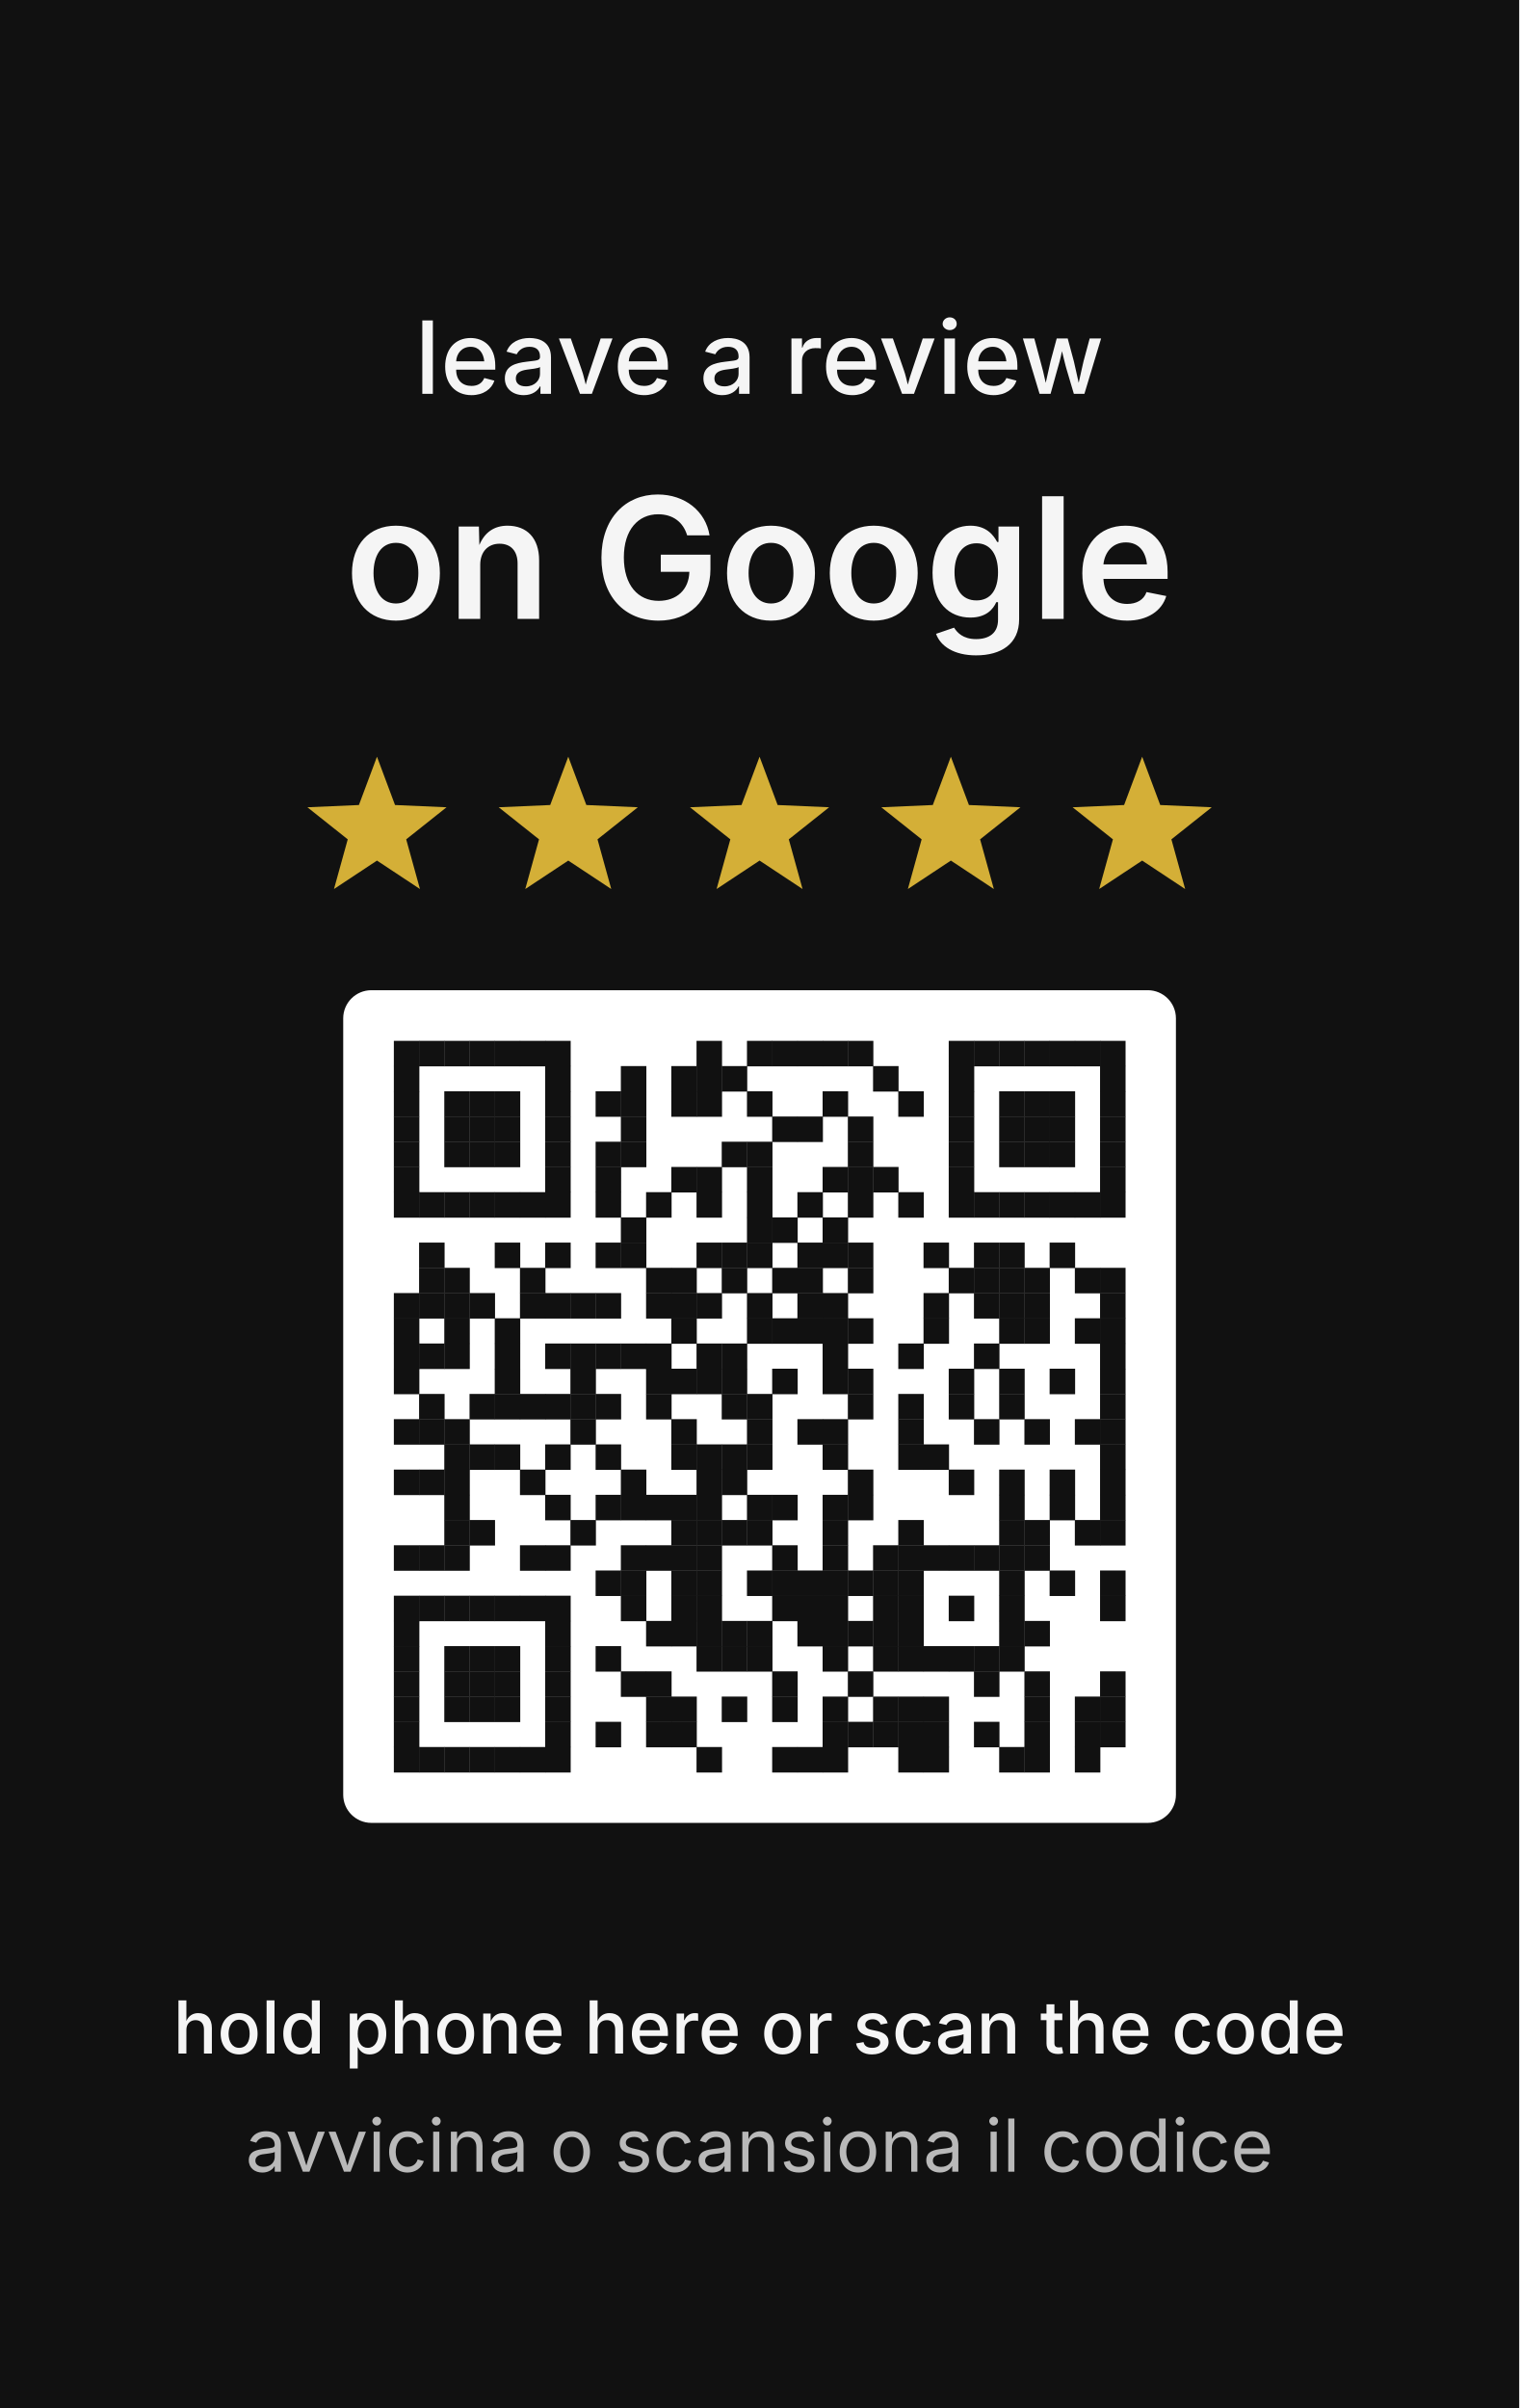
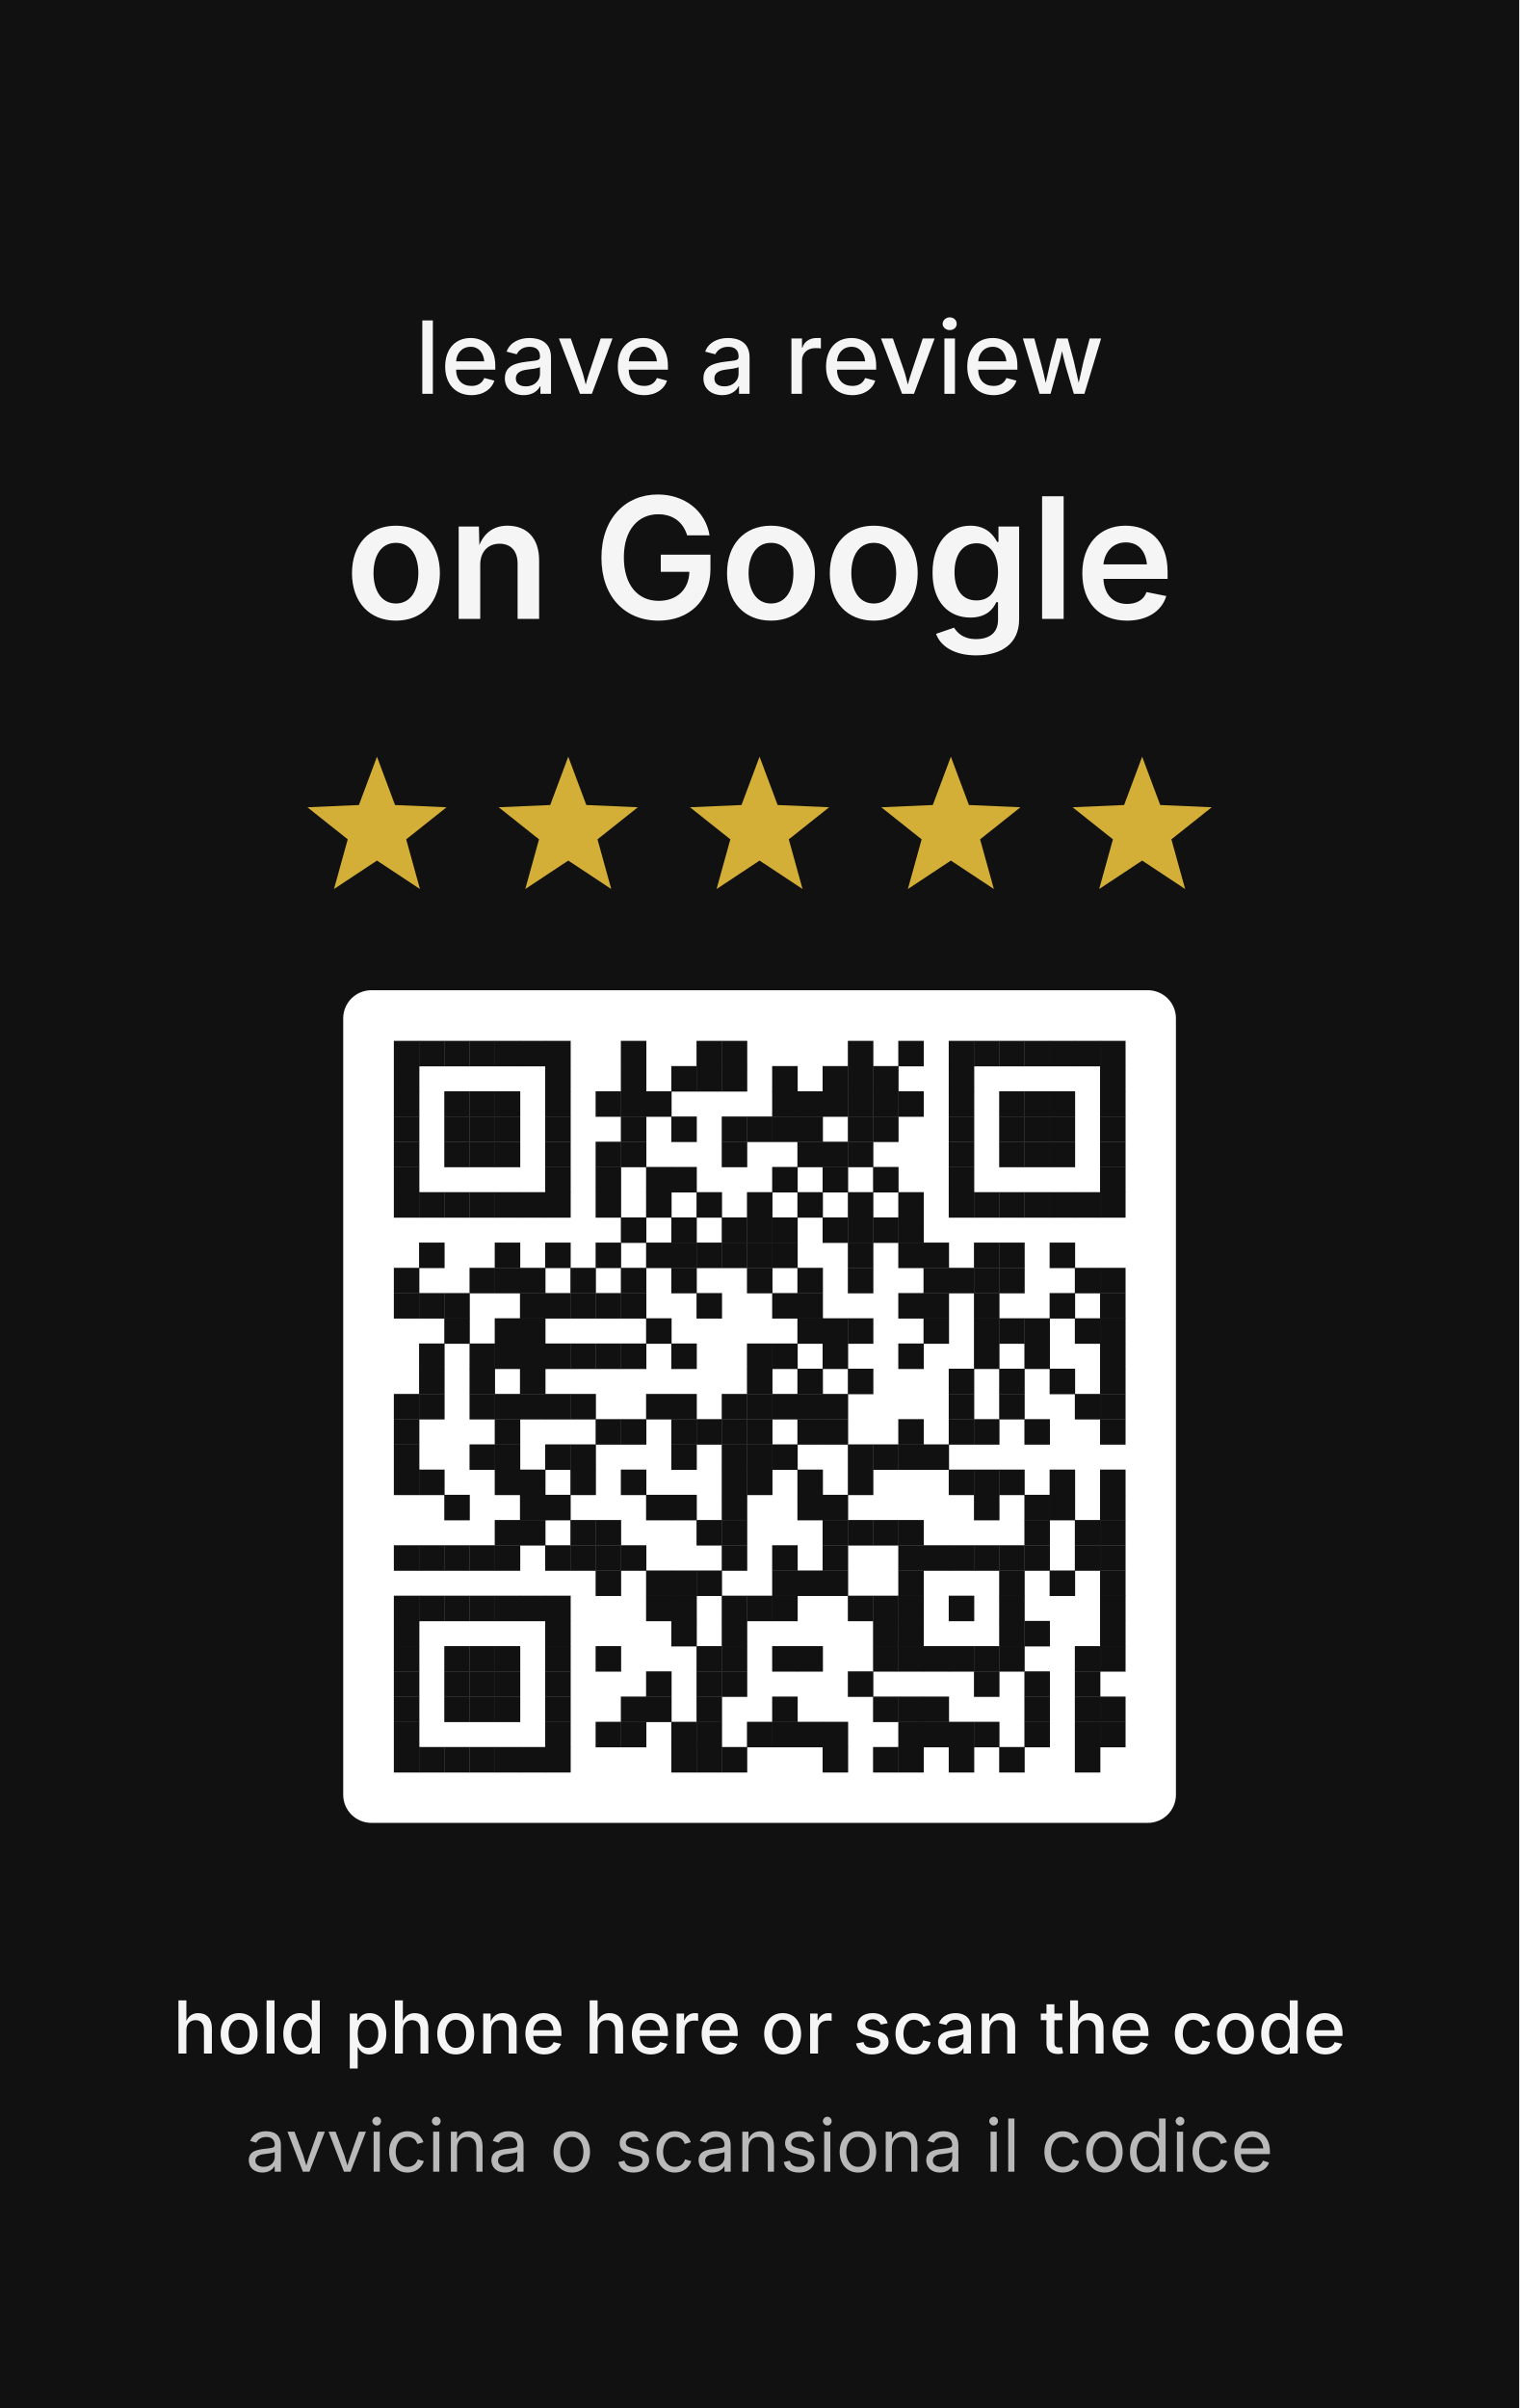
<svg xmlns="http://www.w3.org/2000/svg" viewBox="0 0 54.0 85.6">
  <rect width="54.0" height="85.6" fill="#111111" />
  <text x="27.0" y="14" text-anchor="middle" font-family="Inter, 'Liberation Sans', Arial, sans-serif" font-size="3.6" font-weight="500" fill="#F5F5F5">leave a review</text>
  <text x="27.0" y="22" text-anchor="middle" font-family="Inter, 'Liberation Sans', Arial, sans-serif" font-size="6.0" font-weight="600" fill="#F5F5F5">on Google</text>
  <polygon points="13.400,26.900 14.042,28.617 15.873,28.697 14.439,29.837 14.928,31.603 13.400,30.592 11.872,31.603 12.361,29.837 10.927,28.697 12.758,28.617" fill="#D4AF37" />
  <polygon points="20.200,26.900 20.842,28.617 22.673,28.697 21.239,29.837 21.728,31.603 20.200,30.592 18.672,31.603 19.161,29.837 17.727,28.697 19.558,28.617" fill="#D4AF37" />
  <polygon points="27.000,26.900 27.642,28.617 29.473,28.697 28.039,29.837 28.528,31.603 27.000,30.592 25.472,31.603 25.961,29.837 24.527,28.697 26.358,28.617" fill="#D4AF37" />
  <polygon points="33.800,26.900 34.442,28.617 36.273,28.697 34.839,29.837 35.328,31.603 33.800,30.592 32.272,31.603 32.761,29.837 31.327,28.697 33.158,28.617" fill="#D4AF37" />
  <polygon points="40.600,26.900 41.242,28.617 43.073,28.697 41.639,29.837 42.128,31.603 40.600,30.592 39.072,31.603 39.561,29.837 38.127,28.697 39.958,28.617" fill="#D4AF37" />
  <rect x="12.20" y="35.20" width="29.60" height="29.60" rx="1" fill="#fff" />
  <g fill="#111">
    <rect x="14.000" y="37.000" width="0.907" height="0.907" />
    <rect x="14.897" y="37.000" width="0.907" height="0.907" />
    <rect x="15.793" y="37.000" width="0.907" height="0.907" />
    <rect x="16.690" y="37.000" width="0.907" height="0.907" />
    <rect x="17.586" y="37.000" width="0.907" height="0.907" />
    <rect x="18.483" y="37.000" width="0.907" height="0.907" />
    <rect x="19.379" y="37.000" width="0.907" height="0.907" />
+     <rect x="22.069" y="37.000" width="0.907" height="0.907" />
    <rect x="24.759" y="37.000" width="0.907" height="0.907" />
-     <rect x="26.552" y="37.000" width="0.907" height="0.907" />
-     <rect x="27.448" y="37.000" width="0.907" height="0.907" />
-     <rect x="28.345" y="37.000" width="0.907" height="0.907" />
-     <rect x="29.241" y="37.000" width="0.907" height="0.907" />
+     <rect x="25.655" y="37.000" width="0.907" height="0.907" />
    <rect x="30.138" y="37.000" width="0.907" height="0.907" />
+     <rect x="31.931" y="37.000" width="0.907" height="0.907" />
    <rect x="33.724" y="37.000" width="0.907" height="0.907" />
    <rect x="34.621" y="37.000" width="0.907" height="0.907" />
    <rect x="35.517" y="37.000" width="0.907" height="0.907" />
    <rect x="36.414" y="37.000" width="0.907" height="0.907" />
    <rect x="37.310" y="37.000" width="0.907" height="0.907" />
    <rect x="38.207" y="37.000" width="0.907" height="0.907" />
    <rect x="39.103" y="37.000" width="0.907" height="0.907" />
    <rect x="14.000" y="37.897" width="0.907" height="0.907" />
    <rect x="19.379" y="37.897" width="0.907" height="0.907" />
    <rect x="22.069" y="37.897" width="0.907" height="0.907" />
    <rect x="23.862" y="37.897" width="0.907" height="0.907" />
    <rect x="24.759" y="37.897" width="0.907" height="0.907" />
    <rect x="25.655" y="37.897" width="0.907" height="0.907" />
+     <rect x="27.448" y="37.897" width="0.907" height="0.907" />
+     <rect x="29.241" y="37.897" width="0.907" height="0.907" />
+     <rect x="30.138" y="37.897" width="0.907" height="0.907" />
    <rect x="31.034" y="37.897" width="0.907" height="0.907" />
    <rect x="33.724" y="37.897" width="0.907" height="0.907" />
    <rect x="39.103" y="37.897" width="0.907" height="0.907" />
    <rect x="14.000" y="38.793" width="0.907" height="0.907" />
    <rect x="15.793" y="38.793" width="0.907" height="0.907" />
    <rect x="16.690" y="38.793" width="0.907" height="0.907" />
    <rect x="17.586" y="38.793" width="0.907" height="0.907" />
    <rect x="19.379" y="38.793" width="0.907" height="0.907" />
    <rect x="21.172" y="38.793" width="0.907" height="0.907" />
    <rect x="22.069" y="38.793" width="0.907" height="0.907" />
-     <rect x="23.862" y="38.793" width="0.907" height="0.907" />
-     <rect x="24.759" y="38.793" width="0.907" height="0.907" />
-     <rect x="26.552" y="38.793" width="0.907" height="0.907" />
+     <rect x="22.966" y="38.793" width="0.907" height="0.907" />
+     <rect x="27.448" y="38.793" width="0.907" height="0.907" />
+     <rect x="28.345" y="38.793" width="0.907" height="0.907" />
    <rect x="29.241" y="38.793" width="0.907" height="0.907" />
+     <rect x="30.138" y="38.793" width="0.907" height="0.907" />
+     <rect x="31.034" y="38.793" width="0.907" height="0.907" />
    <rect x="31.931" y="38.793" width="0.907" height="0.907" />
    <rect x="33.724" y="38.793" width="0.907" height="0.907" />
    <rect x="35.517" y="38.793" width="0.907" height="0.907" />
    <rect x="36.414" y="38.793" width="0.907" height="0.907" />
    <rect x="37.310" y="38.793" width="0.907" height="0.907" />
    <rect x="39.103" y="38.793" width="0.907" height="0.907" />
    <rect x="14.000" y="39.690" width="0.907" height="0.907" />
    <rect x="15.793" y="39.690" width="0.907" height="0.907" />
    <rect x="16.690" y="39.690" width="0.907" height="0.907" />
    <rect x="17.586" y="39.690" width="0.907" height="0.907" />
    <rect x="19.379" y="39.690" width="0.907" height="0.907" />
    <rect x="22.069" y="39.690" width="0.907" height="0.907" />
+     <rect x="23.862" y="39.690" width="0.907" height="0.907" />
+     <rect x="25.655" y="39.690" width="0.907" height="0.907" />
+     <rect x="26.552" y="39.690" width="0.907" height="0.907" />
    <rect x="27.448" y="39.690" width="0.907" height="0.907" />
    <rect x="28.345" y="39.690" width="0.907" height="0.907" />
    <rect x="30.138" y="39.690" width="0.907" height="0.907" />
+     <rect x="31.034" y="39.690" width="0.907" height="0.907" />
    <rect x="33.724" y="39.690" width="0.907" height="0.907" />
    <rect x="35.517" y="39.690" width="0.907" height="0.907" />
    <rect x="36.414" y="39.690" width="0.907" height="0.907" />
    <rect x="37.310" y="39.690" width="0.907" height="0.907" />
    <rect x="39.103" y="39.690" width="0.907" height="0.907" />
    <rect x="14.000" y="40.586" width="0.907" height="0.907" />
    <rect x="15.793" y="40.586" width="0.907" height="0.907" />
    <rect x="16.690" y="40.586" width="0.907" height="0.907" />
    <rect x="17.586" y="40.586" width="0.907" height="0.907" />
    <rect x="19.379" y="40.586" width="0.907" height="0.907" />
    <rect x="21.172" y="40.586" width="0.907" height="0.907" />
    <rect x="22.069" y="40.586" width="0.907" height="0.907" />
    <rect x="25.655" y="40.586" width="0.907" height="0.907" />
-     <rect x="26.552" y="40.586" width="0.907" height="0.907" />
+     <rect x="28.345" y="40.586" width="0.907" height="0.907" />
+     <rect x="29.241" y="40.586" width="0.907" height="0.907" />
    <rect x="30.138" y="40.586" width="0.907" height="0.907" />
    <rect x="33.724" y="40.586" width="0.907" height="0.907" />
    <rect x="35.517" y="40.586" width="0.907" height="0.907" />
    <rect x="36.414" y="40.586" width="0.907" height="0.907" />
    <rect x="37.310" y="40.586" width="0.907" height="0.907" />
    <rect x="39.103" y="40.586" width="0.907" height="0.907" />
    <rect x="14.000" y="41.483" width="0.907" height="0.907" />
    <rect x="19.379" y="41.483" width="0.907" height="0.907" />
    <rect x="21.172" y="41.483" width="0.907" height="0.907" />
+     <rect x="22.966" y="41.483" width="0.907" height="0.907" />
    <rect x="23.862" y="41.483" width="0.907" height="0.907" />
-     <rect x="24.759" y="41.483" width="0.907" height="0.907" />
-     <rect x="26.552" y="41.483" width="0.907" height="0.907" />
+     <rect x="27.448" y="41.483" width="0.907" height="0.907" />
    <rect x="29.241" y="41.483" width="0.907" height="0.907" />
-     <rect x="30.138" y="41.483" width="0.907" height="0.907" />
    <rect x="31.034" y="41.483" width="0.907" height="0.907" />
    <rect x="33.724" y="41.483" width="0.907" height="0.907" />
    <rect x="39.103" y="41.483" width="0.907" height="0.907" />
    <rect x="14.000" y="42.379" width="0.907" height="0.907" />
    <rect x="14.897" y="42.379" width="0.907" height="0.907" />
    <rect x="15.793" y="42.379" width="0.907" height="0.907" />
    <rect x="16.690" y="42.379" width="0.907" height="0.907" />
    <rect x="17.586" y="42.379" width="0.907" height="0.907" />
    <rect x="18.483" y="42.379" width="0.907" height="0.907" />
    <rect x="19.379" y="42.379" width="0.907" height="0.907" />
    <rect x="21.172" y="42.379" width="0.907" height="0.907" />
    <rect x="22.966" y="42.379" width="0.907" height="0.907" />
    <rect x="24.759" y="42.379" width="0.907" height="0.907" />
    <rect x="26.552" y="42.379" width="0.907" height="0.907" />
    <rect x="28.345" y="42.379" width="0.907" height="0.907" />
    <rect x="30.138" y="42.379" width="0.907" height="0.907" />
    <rect x="31.931" y="42.379" width="0.907" height="0.907" />
    <rect x="33.724" y="42.379" width="0.907" height="0.907" />
    <rect x="34.621" y="42.379" width="0.907" height="0.907" />
    <rect x="35.517" y="42.379" width="0.907" height="0.907" />
    <rect x="36.414" y="42.379" width="0.907" height="0.907" />
    <rect x="37.310" y="42.379" width="0.907" height="0.907" />
    <rect x="38.207" y="42.379" width="0.907" height="0.907" />
    <rect x="39.103" y="42.379" width="0.907" height="0.907" />
    <rect x="22.069" y="43.276" width="0.907" height="0.907" />
+     <rect x="23.862" y="43.276" width="0.907" height="0.907" />
+     <rect x="25.655" y="43.276" width="0.907" height="0.907" />
    <rect x="26.552" y="43.276" width="0.907" height="0.907" />
    <rect x="27.448" y="43.276" width="0.907" height="0.907" />
    <rect x="29.241" y="43.276" width="0.907" height="0.907" />
+     <rect x="30.138" y="43.276" width="0.907" height="0.907" />
+     <rect x="31.034" y="43.276" width="0.907" height="0.907" />
+     <rect x="31.931" y="43.276" width="0.907" height="0.907" />
    <rect x="14.897" y="44.172" width="0.907" height="0.907" />
    <rect x="17.586" y="44.172" width="0.907" height="0.907" />
    <rect x="19.379" y="44.172" width="0.907" height="0.907" />
    <rect x="21.172" y="44.172" width="0.907" height="0.907" />
-     <rect x="22.069" y="44.172" width="0.907" height="0.907" />
+     <rect x="22.966" y="44.172" width="0.907" height="0.907" />
+     <rect x="23.862" y="44.172" width="0.907" height="0.907" />
    <rect x="24.759" y="44.172" width="0.907" height="0.907" />
    <rect x="25.655" y="44.172" width="0.907" height="0.907" />
    <rect x="26.552" y="44.172" width="0.907" height="0.907" />
-     <rect x="28.345" y="44.172" width="0.907" height="0.907" />
-     <rect x="29.241" y="44.172" width="0.907" height="0.907" />
+     <rect x="27.448" y="44.172" width="0.907" height="0.907" />
    <rect x="30.138" y="44.172" width="0.907" height="0.907" />
+     <rect x="31.931" y="44.172" width="0.907" height="0.907" />
    <rect x="32.828" y="44.172" width="0.907" height="0.907" />
    <rect x="34.621" y="44.172" width="0.907" height="0.907" />
    <rect x="35.517" y="44.172" width="0.907" height="0.907" />
    <rect x="37.310" y="44.172" width="0.907" height="0.907" />
-     <rect x="14.897" y="45.069" width="0.907" height="0.907" />
-     <rect x="15.793" y="45.069" width="0.907" height="0.907" />
+     <rect x="14.000" y="45.069" width="0.907" height="0.907" />
+     <rect x="16.690" y="45.069" width="0.907" height="0.907" />
+     <rect x="17.586" y="45.069" width="0.907" height="0.907" />
    <rect x="18.483" y="45.069" width="0.907" height="0.907" />
-     <rect x="22.966" y="45.069" width="0.907" height="0.907" />
+     <rect x="20.276" y="45.069" width="0.907" height="0.907" />
+     <rect x="22.069" y="45.069" width="0.907" height="0.907" />
    <rect x="23.862" y="45.069" width="0.907" height="0.907" />
-     <rect x="25.655" y="45.069" width="0.907" height="0.907" />
-     <rect x="27.448" y="45.069" width="0.907" height="0.907" />
+     <rect x="26.552" y="45.069" width="0.907" height="0.907" />
    <rect x="28.345" y="45.069" width="0.907" height="0.907" />
    <rect x="30.138" y="45.069" width="0.907" height="0.907" />
+     <rect x="32.828" y="45.069" width="0.907" height="0.907" />
    <rect x="33.724" y="45.069" width="0.907" height="0.907" />
    <rect x="34.621" y="45.069" width="0.907" height="0.907" />
    <rect x="35.517" y="45.069" width="0.907" height="0.907" />
-     <rect x="36.414" y="45.069" width="0.907" height="0.907" />
    <rect x="38.207" y="45.069" width="0.907" height="0.907" />
    <rect x="39.103" y="45.069" width="0.907" height="0.907" />
    <rect x="14.000" y="45.966" width="0.907" height="0.907" />
    <rect x="14.897" y="45.966" width="0.907" height="0.907" />
    <rect x="15.793" y="45.966" width="0.907" height="0.907" />
-     <rect x="16.690" y="45.966" width="0.907" height="0.907" />
    <rect x="18.483" y="45.966" width="0.907" height="0.907" />
    <rect x="19.379" y="45.966" width="0.907" height="0.907" />
    <rect x="20.276" y="45.966" width="0.907" height="0.907" />
    <rect x="21.172" y="45.966" width="0.907" height="0.907" />
-     <rect x="22.966" y="45.966" width="0.907" height="0.907" />
-     <rect x="23.862" y="45.966" width="0.907" height="0.907" />
+     <rect x="22.069" y="45.966" width="0.907" height="0.907" />
    <rect x="24.759" y="45.966" width="0.907" height="0.907" />
-     <rect x="26.552" y="45.966" width="0.907" height="0.907" />
+     <rect x="27.448" y="45.966" width="0.907" height="0.907" />
    <rect x="28.345" y="45.966" width="0.907" height="0.907" />
-     <rect x="29.241" y="45.966" width="0.907" height="0.907" />
+     <rect x="31.931" y="45.966" width="0.907" height="0.907" />
    <rect x="32.828" y="45.966" width="0.907" height="0.907" />
    <rect x="34.621" y="45.966" width="0.907" height="0.907" />
-     <rect x="35.517" y="45.966" width="0.907" height="0.907" />
-     <rect x="36.414" y="45.966" width="0.907" height="0.907" />
+     <rect x="37.310" y="45.966" width="0.907" height="0.907" />
    <rect x="39.103" y="45.966" width="0.907" height="0.907" />
-     <rect x="14.000" y="46.862" width="0.907" height="0.907" />
    <rect x="15.793" y="46.862" width="0.907" height="0.907" />
    <rect x="17.586" y="46.862" width="0.907" height="0.907" />
-     <rect x="23.862" y="46.862" width="0.907" height="0.907" />
-     <rect x="26.552" y="46.862" width="0.907" height="0.907" />
-     <rect x="27.448" y="46.862" width="0.907" height="0.907" />
+     <rect x="18.483" y="46.862" width="0.907" height="0.907" />
+     <rect x="22.966" y="46.862" width="0.907" height="0.907" />
    <rect x="28.345" y="46.862" width="0.907" height="0.907" />
    <rect x="29.241" y="46.862" width="0.907" height="0.907" />
    <rect x="30.138" y="46.862" width="0.907" height="0.907" />
    <rect x="32.828" y="46.862" width="0.907" height="0.907" />
+     <rect x="34.621" y="46.862" width="0.907" height="0.907" />
    <rect x="35.517" y="46.862" width="0.907" height="0.907" />
    <rect x="36.414" y="46.862" width="0.907" height="0.907" />
    <rect x="38.207" y="46.862" width="0.907" height="0.907" />
    <rect x="39.103" y="46.862" width="0.907" height="0.907" />
-     <rect x="14.000" y="47.759" width="0.907" height="0.907" />
    <rect x="14.897" y="47.759" width="0.907" height="0.907" />
-     <rect x="15.793" y="47.759" width="0.907" height="0.907" />
+     <rect x="16.690" y="47.759" width="0.907" height="0.907" />
    <rect x="17.586" y="47.759" width="0.907" height="0.907" />
+     <rect x="18.483" y="47.759" width="0.907" height="0.907" />
    <rect x="19.379" y="47.759" width="0.907" height="0.907" />
    <rect x="20.276" y="47.759" width="0.907" height="0.907" />
    <rect x="21.172" y="47.759" width="0.907" height="0.907" />
    <rect x="22.069" y="47.759" width="0.907" height="0.907" />
-     <rect x="22.966" y="47.759" width="0.907" height="0.907" />
-     <rect x="24.759" y="47.759" width="0.907" height="0.907" />
-     <rect x="25.655" y="47.759" width="0.907" height="0.907" />
+     <rect x="23.862" y="47.759" width="0.907" height="0.907" />
+     <rect x="26.552" y="47.759" width="0.907" height="0.907" />
+     <rect x="27.448" y="47.759" width="0.907" height="0.907" />
    <rect x="29.241" y="47.759" width="0.907" height="0.907" />
    <rect x="31.931" y="47.759" width="0.907" height="0.907" />
    <rect x="34.621" y="47.759" width="0.907" height="0.907" />
+     <rect x="36.414" y="47.759" width="0.907" height="0.907" />
    <rect x="39.103" y="47.759" width="0.907" height="0.907" />
-     <rect x="14.000" y="48.655" width="0.907" height="0.907" />
-     <rect x="17.586" y="48.655" width="0.907" height="0.907" />
-     <rect x="20.276" y="48.655" width="0.907" height="0.907" />
-     <rect x="22.966" y="48.655" width="0.907" height="0.907" />
-     <rect x="23.862" y="48.655" width="0.907" height="0.907" />
-     <rect x="24.759" y="48.655" width="0.907" height="0.907" />
-     <rect x="25.655" y="48.655" width="0.907" height="0.907" />
-     <rect x="27.448" y="48.655" width="0.907" height="0.907" />
-     <rect x="29.241" y="48.655" width="0.907" height="0.907" />
+     <rect x="14.897" y="48.655" width="0.907" height="0.907" />
+     <rect x="16.690" y="48.655" width="0.907" height="0.907" />
+     <rect x="18.483" y="48.655" width="0.907" height="0.907" />
+     <rect x="26.552" y="48.655" width="0.907" height="0.907" />
+     <rect x="28.345" y="48.655" width="0.907" height="0.907" />
    <rect x="30.138" y="48.655" width="0.907" height="0.907" />
    <rect x="33.724" y="48.655" width="0.907" height="0.907" />
    <rect x="35.517" y="48.655" width="0.907" height="0.907" />
    <rect x="37.310" y="48.655" width="0.907" height="0.907" />
    <rect x="39.103" y="48.655" width="0.907" height="0.907" />
+     <rect x="14.000" y="49.552" width="0.907" height="0.907" />
    <rect x="14.897" y="49.552" width="0.907" height="0.907" />
    <rect x="16.690" y="49.552" width="0.907" height="0.907" />
    <rect x="17.586" y="49.552" width="0.907" height="0.907" />
    <rect x="18.483" y="49.552" width="0.907" height="0.907" />
    <rect x="19.379" y="49.552" width="0.907" height="0.907" />
    <rect x="20.276" y="49.552" width="0.907" height="0.907" />
-     <rect x="21.172" y="49.552" width="0.907" height="0.907" />
    <rect x="22.966" y="49.552" width="0.907" height="0.907" />
+     <rect x="23.862" y="49.552" width="0.907" height="0.907" />
    <rect x="25.655" y="49.552" width="0.907" height="0.907" />
    <rect x="26.552" y="49.552" width="0.907" height="0.907" />
-     <rect x="30.138" y="49.552" width="0.907" height="0.907" />
-     <rect x="31.931" y="49.552" width="0.907" height="0.907" />
+     <rect x="27.448" y="49.552" width="0.907" height="0.907" />
+     <rect x="28.345" y="49.552" width="0.907" height="0.907" />
+     <rect x="29.241" y="49.552" width="0.907" height="0.907" />
    <rect x="33.724" y="49.552" width="0.907" height="0.907" />
    <rect x="35.517" y="49.552" width="0.907" height="0.907" />
+     <rect x="38.207" y="49.552" width="0.907" height="0.907" />
    <rect x="39.103" y="49.552" width="0.907" height="0.907" />
    <rect x="14.000" y="50.448" width="0.907" height="0.907" />
-     <rect x="14.897" y="50.448" width="0.907" height="0.907" />
-     <rect x="15.793" y="50.448" width="0.907" height="0.907" />
-     <rect x="20.276" y="50.448" width="0.907" height="0.907" />
+     <rect x="17.586" y="50.448" width="0.907" height="0.907" />
+     <rect x="21.172" y="50.448" width="0.907" height="0.907" />
+     <rect x="22.069" y="50.448" width="0.907" height="0.907" />
    <rect x="23.862" y="50.448" width="0.907" height="0.907" />
+     <rect x="24.759" y="50.448" width="0.907" height="0.907" />
+     <rect x="25.655" y="50.448" width="0.907" height="0.907" />
    <rect x="26.552" y="50.448" width="0.907" height="0.907" />
    <rect x="28.345" y="50.448" width="0.907" height="0.907" />
    <rect x="29.241" y="50.448" width="0.907" height="0.907" />
    <rect x="31.931" y="50.448" width="0.907" height="0.907" />
+     <rect x="33.724" y="50.448" width="0.907" height="0.907" />
    <rect x="34.621" y="50.448" width="0.907" height="0.907" />
    <rect x="36.414" y="50.448" width="0.907" height="0.907" />
-     <rect x="38.207" y="50.448" width="0.907" height="0.907" />
    <rect x="39.103" y="50.448" width="0.907" height="0.907" />
-     <rect x="15.793" y="51.345" width="0.907" height="0.907" />
+     <rect x="14.000" y="51.345" width="0.907" height="0.907" />
    <rect x="16.690" y="51.345" width="0.907" height="0.907" />
    <rect x="17.586" y="51.345" width="0.907" height="0.907" />
    <rect x="19.379" y="51.345" width="0.907" height="0.907" />
-     <rect x="21.172" y="51.345" width="0.907" height="0.907" />
+     <rect x="20.276" y="51.345" width="0.907" height="0.907" />
    <rect x="23.862" y="51.345" width="0.907" height="0.907" />
-     <rect x="24.759" y="51.345" width="0.907" height="0.907" />
    <rect x="25.655" y="51.345" width="0.907" height="0.907" />
    <rect x="26.552" y="51.345" width="0.907" height="0.907" />
-     <rect x="29.241" y="51.345" width="0.907" height="0.907" />
+     <rect x="27.448" y="51.345" width="0.907" height="0.907" />
+     <rect x="30.138" y="51.345" width="0.907" height="0.907" />
+     <rect x="31.034" y="51.345" width="0.907" height="0.907" />
    <rect x="31.931" y="51.345" width="0.907" height="0.907" />
    <rect x="32.828" y="51.345" width="0.907" height="0.907" />
-     <rect x="39.103" y="51.345" width="0.907" height="0.907" />
    <rect x="14.000" y="52.241" width="0.907" height="0.907" />
    <rect x="14.897" y="52.241" width="0.907" height="0.907" />
-     <rect x="15.793" y="52.241" width="0.907" height="0.907" />
+     <rect x="17.586" y="52.241" width="0.907" height="0.907" />
    <rect x="18.483" y="52.241" width="0.907" height="0.907" />
+     <rect x="20.276" y="52.241" width="0.907" height="0.907" />
    <rect x="22.069" y="52.241" width="0.907" height="0.907" />
-     <rect x="24.759" y="52.241" width="0.907" height="0.907" />
    <rect x="25.655" y="52.241" width="0.907" height="0.907" />
+     <rect x="26.552" y="52.241" width="0.907" height="0.907" />
+     <rect x="28.345" y="52.241" width="0.907" height="0.907" />
    <rect x="30.138" y="52.241" width="0.907" height="0.907" />
    <rect x="33.724" y="52.241" width="0.907" height="0.907" />
+     <rect x="34.621" y="52.241" width="0.907" height="0.907" />
    <rect x="35.517" y="52.241" width="0.907" height="0.907" />
    <rect x="37.310" y="52.241" width="0.907" height="0.907" />
    <rect x="39.103" y="52.241" width="0.907" height="0.907" />
    <rect x="15.793" y="53.138" width="0.907" height="0.907" />
+     <rect x="18.483" y="53.138" width="0.907" height="0.907" />
    <rect x="19.379" y="53.138" width="0.907" height="0.907" />
-     <rect x="21.172" y="53.138" width="0.907" height="0.907" />
-     <rect x="22.069" y="53.138" width="0.907" height="0.907" />
    <rect x="22.966" y="53.138" width="0.907" height="0.907" />
    <rect x="23.862" y="53.138" width="0.907" height="0.907" />
-     <rect x="24.759" y="53.138" width="0.907" height="0.907" />
-     <rect x="26.552" y="53.138" width="0.907" height="0.907" />
-     <rect x="27.448" y="53.138" width="0.907" height="0.907" />
+     <rect x="25.655" y="53.138" width="0.907" height="0.907" />
+     <rect x="28.345" y="53.138" width="0.907" height="0.907" />
    <rect x="29.241" y="53.138" width="0.907" height="0.907" />
-     <rect x="30.138" y="53.138" width="0.907" height="0.907" />
-     <rect x="35.517" y="53.138" width="0.907" height="0.907" />
+     <rect x="34.621" y="53.138" width="0.907" height="0.907" />
+     <rect x="36.414" y="53.138" width="0.907" height="0.907" />
    <rect x="37.310" y="53.138" width="0.907" height="0.907" />
    <rect x="39.103" y="53.138" width="0.907" height="0.907" />
-     <rect x="15.793" y="54.034" width="0.907" height="0.907" />
-     <rect x="16.690" y="54.034" width="0.907" height="0.907" />
+     <rect x="17.586" y="54.034" width="0.907" height="0.907" />
+     <rect x="18.483" y="54.034" width="0.907" height="0.907" />
    <rect x="20.276" y="54.034" width="0.907" height="0.907" />
-     <rect x="23.862" y="54.034" width="0.907" height="0.907" />
+     <rect x="21.172" y="54.034" width="0.907" height="0.907" />
    <rect x="24.759" y="54.034" width="0.907" height="0.907" />
    <rect x="25.655" y="54.034" width="0.907" height="0.907" />
-     <rect x="26.552" y="54.034" width="0.907" height="0.907" />
    <rect x="29.241" y="54.034" width="0.907" height="0.907" />
+     <rect x="30.138" y="54.034" width="0.907" height="0.907" />
+     <rect x="31.034" y="54.034" width="0.907" height="0.907" />
    <rect x="31.931" y="54.034" width="0.907" height="0.907" />
-     <rect x="35.517" y="54.034" width="0.907" height="0.907" />
    <rect x="36.414" y="54.034" width="0.907" height="0.907" />
    <rect x="38.207" y="54.034" width="0.907" height="0.907" />
    <rect x="39.103" y="54.034" width="0.907" height="0.907" />
    <rect x="14.000" y="54.931" width="0.907" height="0.907" />
    <rect x="14.897" y="54.931" width="0.907" height="0.907" />
    <rect x="15.793" y="54.931" width="0.907" height="0.907" />
-     <rect x="18.483" y="54.931" width="0.907" height="0.907" />
+     <rect x="16.690" y="54.931" width="0.907" height="0.907" />
+     <rect x="17.586" y="54.931" width="0.907" height="0.907" />
    <rect x="19.379" y="54.931" width="0.907" height="0.907" />
+     <rect x="20.276" y="54.931" width="0.907" height="0.907" />
+     <rect x="21.172" y="54.931" width="0.907" height="0.907" />
    <rect x="22.069" y="54.931" width="0.907" height="0.907" />
-     <rect x="22.966" y="54.931" width="0.907" height="0.907" />
-     <rect x="23.862" y="54.931" width="0.907" height="0.907" />
-     <rect x="24.759" y="54.931" width="0.907" height="0.907" />
+     <rect x="25.655" y="54.931" width="0.907" height="0.907" />
    <rect x="27.448" y="54.931" width="0.907" height="0.907" />
    <rect x="29.241" y="54.931" width="0.907" height="0.907" />
-     <rect x="31.034" y="54.931" width="0.907" height="0.907" />
    <rect x="31.931" y="54.931" width="0.907" height="0.907" />
    <rect x="32.828" y="54.931" width="0.907" height="0.907" />
    <rect x="33.724" y="54.931" width="0.907" height="0.907" />
    <rect x="34.621" y="54.931" width="0.907" height="0.907" />
    <rect x="35.517" y="54.931" width="0.907" height="0.907" />
    <rect x="36.414" y="54.931" width="0.907" height="0.907" />
+     <rect x="38.207" y="54.931" width="0.907" height="0.907" />
+     <rect x="39.103" y="54.931" width="0.907" height="0.907" />
    <rect x="21.172" y="55.828" width="0.907" height="0.907" />
-     <rect x="22.069" y="55.828" width="0.907" height="0.907" />
+     <rect x="22.966" y="55.828" width="0.907" height="0.907" />
    <rect x="23.862" y="55.828" width="0.907" height="0.907" />
    <rect x="24.759" y="55.828" width="0.907" height="0.907" />
-     <rect x="26.552" y="55.828" width="0.907" height="0.907" />
    <rect x="27.448" y="55.828" width="0.907" height="0.907" />
    <rect x="28.345" y="55.828" width="0.907" height="0.907" />
    <rect x="29.241" y="55.828" width="0.907" height="0.907" />
-     <rect x="30.138" y="55.828" width="0.907" height="0.907" />
-     <rect x="31.034" y="55.828" width="0.907" height="0.907" />
    <rect x="31.931" y="55.828" width="0.907" height="0.907" />
    <rect x="35.517" y="55.828" width="0.907" height="0.907" />
    <rect x="37.310" y="55.828" width="0.907" height="0.907" />
    <rect x="39.103" y="55.828" width="0.907" height="0.907" />
    <rect x="14.000" y="56.724" width="0.907" height="0.907" />
    <rect x="14.897" y="56.724" width="0.907" height="0.907" />
    <rect x="15.793" y="56.724" width="0.907" height="0.907" />
    <rect x="16.690" y="56.724" width="0.907" height="0.907" />
    <rect x="17.586" y="56.724" width="0.907" height="0.907" />
    <rect x="18.483" y="56.724" width="0.907" height="0.907" />
    <rect x="19.379" y="56.724" width="0.907" height="0.907" />
-     <rect x="22.069" y="56.724" width="0.907" height="0.907" />
+     <rect x="22.966" y="56.724" width="0.907" height="0.907" />
    <rect x="23.862" y="56.724" width="0.907" height="0.907" />
-     <rect x="24.759" y="56.724" width="0.907" height="0.907" />
+     <rect x="25.655" y="56.724" width="0.907" height="0.907" />
+     <rect x="26.552" y="56.724" width="0.907" height="0.907" />
    <rect x="27.448" y="56.724" width="0.907" height="0.907" />
-     <rect x="28.345" y="56.724" width="0.907" height="0.907" />
-     <rect x="29.241" y="56.724" width="0.907" height="0.907" />
+     <rect x="30.138" y="56.724" width="0.907" height="0.907" />
    <rect x="31.034" y="56.724" width="0.907" height="0.907" />
    <rect x="31.931" y="56.724" width="0.907" height="0.907" />
    <rect x="33.724" y="56.724" width="0.907" height="0.907" />
    <rect x="35.517" y="56.724" width="0.907" height="0.907" />
    <rect x="39.103" y="56.724" width="0.907" height="0.907" />
    <rect x="14.000" y="57.621" width="0.907" height="0.907" />
    <rect x="19.379" y="57.621" width="0.907" height="0.907" />
-     <rect x="22.966" y="57.621" width="0.907" height="0.907" />
    <rect x="23.862" y="57.621" width="0.907" height="0.907" />
-     <rect x="24.759" y="57.621" width="0.907" height="0.907" />
    <rect x="25.655" y="57.621" width="0.907" height="0.907" />
-     <rect x="26.552" y="57.621" width="0.907" height="0.907" />
-     <rect x="28.345" y="57.621" width="0.907" height="0.907" />
-     <rect x="29.241" y="57.621" width="0.907" height="0.907" />
-     <rect x="30.138" y="57.621" width="0.907" height="0.907" />
    <rect x="31.034" y="57.621" width="0.907" height="0.907" />
    <rect x="31.931" y="57.621" width="0.907" height="0.907" />
    <rect x="35.517" y="57.621" width="0.907" height="0.907" />
    <rect x="36.414" y="57.621" width="0.907" height="0.907" />
+     <rect x="39.103" y="57.621" width="0.907" height="0.907" />
    <rect x="14.000" y="58.517" width="0.907" height="0.907" />
    <rect x="15.793" y="58.517" width="0.907" height="0.907" />
    <rect x="16.690" y="58.517" width="0.907" height="0.907" />
    <rect x="17.586" y="58.517" width="0.907" height="0.907" />
    <rect x="19.379" y="58.517" width="0.907" height="0.907" />
    <rect x="21.172" y="58.517" width="0.907" height="0.907" />
    <rect x="24.759" y="58.517" width="0.907" height="0.907" />
    <rect x="25.655" y="58.517" width="0.907" height="0.907" />
-     <rect x="26.552" y="58.517" width="0.907" height="0.907" />
-     <rect x="29.241" y="58.517" width="0.907" height="0.907" />
+     <rect x="27.448" y="58.517" width="0.907" height="0.907" />
+     <rect x="28.345" y="58.517" width="0.907" height="0.907" />
    <rect x="31.034" y="58.517" width="0.907" height="0.907" />
    <rect x="31.931" y="58.517" width="0.907" height="0.907" />
    <rect x="32.828" y="58.517" width="0.907" height="0.907" />
    <rect x="33.724" y="58.517" width="0.907" height="0.907" />
    <rect x="34.621" y="58.517" width="0.907" height="0.907" />
    <rect x="35.517" y="58.517" width="0.907" height="0.907" />
+     <rect x="38.207" y="58.517" width="0.907" height="0.907" />
+     <rect x="39.103" y="58.517" width="0.907" height="0.907" />
    <rect x="14.000" y="59.414" width="0.907" height="0.907" />
    <rect x="15.793" y="59.414" width="0.907" height="0.907" />
    <rect x="16.690" y="59.414" width="0.907" height="0.907" />
    <rect x="17.586" y="59.414" width="0.907" height="0.907" />
    <rect x="19.379" y="59.414" width="0.907" height="0.907" />
-     <rect x="22.069" y="59.414" width="0.907" height="0.907" />
    <rect x="22.966" y="59.414" width="0.907" height="0.907" />
-     <rect x="27.448" y="59.414" width="0.907" height="0.907" />
+     <rect x="24.759" y="59.414" width="0.907" height="0.907" />
+     <rect x="25.655" y="59.414" width="0.907" height="0.907" />
    <rect x="30.138" y="59.414" width="0.907" height="0.907" />
    <rect x="34.621" y="59.414" width="0.907" height="0.907" />
    <rect x="36.414" y="59.414" width="0.907" height="0.907" />
-     <rect x="39.103" y="59.414" width="0.907" height="0.907" />
+     <rect x="38.207" y="59.414" width="0.907" height="0.907" />
    <rect x="14.000" y="60.310" width="0.907" height="0.907" />
    <rect x="15.793" y="60.310" width="0.907" height="0.907" />
    <rect x="16.690" y="60.310" width="0.907" height="0.907" />
    <rect x="17.586" y="60.310" width="0.907" height="0.907" />
    <rect x="19.379" y="60.310" width="0.907" height="0.907" />
+     <rect x="22.069" y="60.310" width="0.907" height="0.907" />
    <rect x="22.966" y="60.310" width="0.907" height="0.907" />
-     <rect x="23.862" y="60.310" width="0.907" height="0.907" />
-     <rect x="25.655" y="60.310" width="0.907" height="0.907" />
+     <rect x="24.759" y="60.310" width="0.907" height="0.907" />
    <rect x="27.448" y="60.310" width="0.907" height="0.907" />
-     <rect x="29.241" y="60.310" width="0.907" height="0.907" />
    <rect x="31.034" y="60.310" width="0.907" height="0.907" />
    <rect x="31.931" y="60.310" width="0.907" height="0.907" />
    <rect x="32.828" y="60.310" width="0.907" height="0.907" />
    <rect x="36.414" y="60.310" width="0.907" height="0.907" />
    <rect x="38.207" y="60.310" width="0.907" height="0.907" />
    <rect x="39.103" y="60.310" width="0.907" height="0.907" />
    <rect x="14.000" y="61.207" width="0.907" height="0.907" />
    <rect x="19.379" y="61.207" width="0.907" height="0.907" />
    <rect x="21.172" y="61.207" width="0.907" height="0.907" />
-     <rect x="22.966" y="61.207" width="0.907" height="0.907" />
+     <rect x="22.069" y="61.207" width="0.907" height="0.907" />
    <rect x="23.862" y="61.207" width="0.907" height="0.907" />
+     <rect x="24.759" y="61.207" width="0.907" height="0.907" />
+     <rect x="26.552" y="61.207" width="0.907" height="0.907" />
+     <rect x="27.448" y="61.207" width="0.907" height="0.907" />
+     <rect x="28.345" y="61.207" width="0.907" height="0.907" />
    <rect x="29.241" y="61.207" width="0.907" height="0.907" />
-     <rect x="30.138" y="61.207" width="0.907" height="0.907" />
-     <rect x="31.034" y="61.207" width="0.907" height="0.907" />
    <rect x="31.931" y="61.207" width="0.907" height="0.907" />
    <rect x="32.828" y="61.207" width="0.907" height="0.907" />
+     <rect x="33.724" y="61.207" width="0.907" height="0.907" />
    <rect x="34.621" y="61.207" width="0.907" height="0.907" />
    <rect x="36.414" y="61.207" width="0.907" height="0.907" />
    <rect x="38.207" y="61.207" width="0.907" height="0.907" />
    <rect x="39.103" y="61.207" width="0.907" height="0.907" />
    <rect x="14.000" y="62.103" width="0.907" height="0.907" />
    <rect x="14.897" y="62.103" width="0.907" height="0.907" />
    <rect x="15.793" y="62.103" width="0.907" height="0.907" />
    <rect x="16.690" y="62.103" width="0.907" height="0.907" />
    <rect x="17.586" y="62.103" width="0.907" height="0.907" />
    <rect x="18.483" y="62.103" width="0.907" height="0.907" />
    <rect x="19.379" y="62.103" width="0.907" height="0.907" />
+     <rect x="23.862" y="62.103" width="0.907" height="0.907" />
    <rect x="24.759" y="62.103" width="0.907" height="0.907" />
-     <rect x="27.448" y="62.103" width="0.907" height="0.907" />
-     <rect x="28.345" y="62.103" width="0.907" height="0.907" />
+     <rect x="25.655" y="62.103" width="0.907" height="0.907" />
    <rect x="29.241" y="62.103" width="0.907" height="0.907" />
+     <rect x="31.034" y="62.103" width="0.907" height="0.907" />
    <rect x="31.931" y="62.103" width="0.907" height="0.907" />
-     <rect x="32.828" y="62.103" width="0.907" height="0.907" />
+     <rect x="33.724" y="62.103" width="0.907" height="0.907" />
    <rect x="35.517" y="62.103" width="0.907" height="0.907" />
-     <rect x="36.414" y="62.103" width="0.907" height="0.907" />
    <rect x="38.207" y="62.103" width="0.907" height="0.907" />
  </g>
  <text x="27.0" y="73" text-anchor="middle" font-family="Inter, 'Liberation Sans', Arial, sans-serif" font-size="2.6" font-weight="500" fill="#F5F5F5">hold phone here or scan the code</text>
  <text x="27.0" y="77.2" text-anchor="middle" font-family="Inter, 'Liberation Sans', Arial, sans-serif" font-size="2.6" font-weight="400" fill="#B9B9B9">avvicina o scansiona il codice</text>
</svg>
